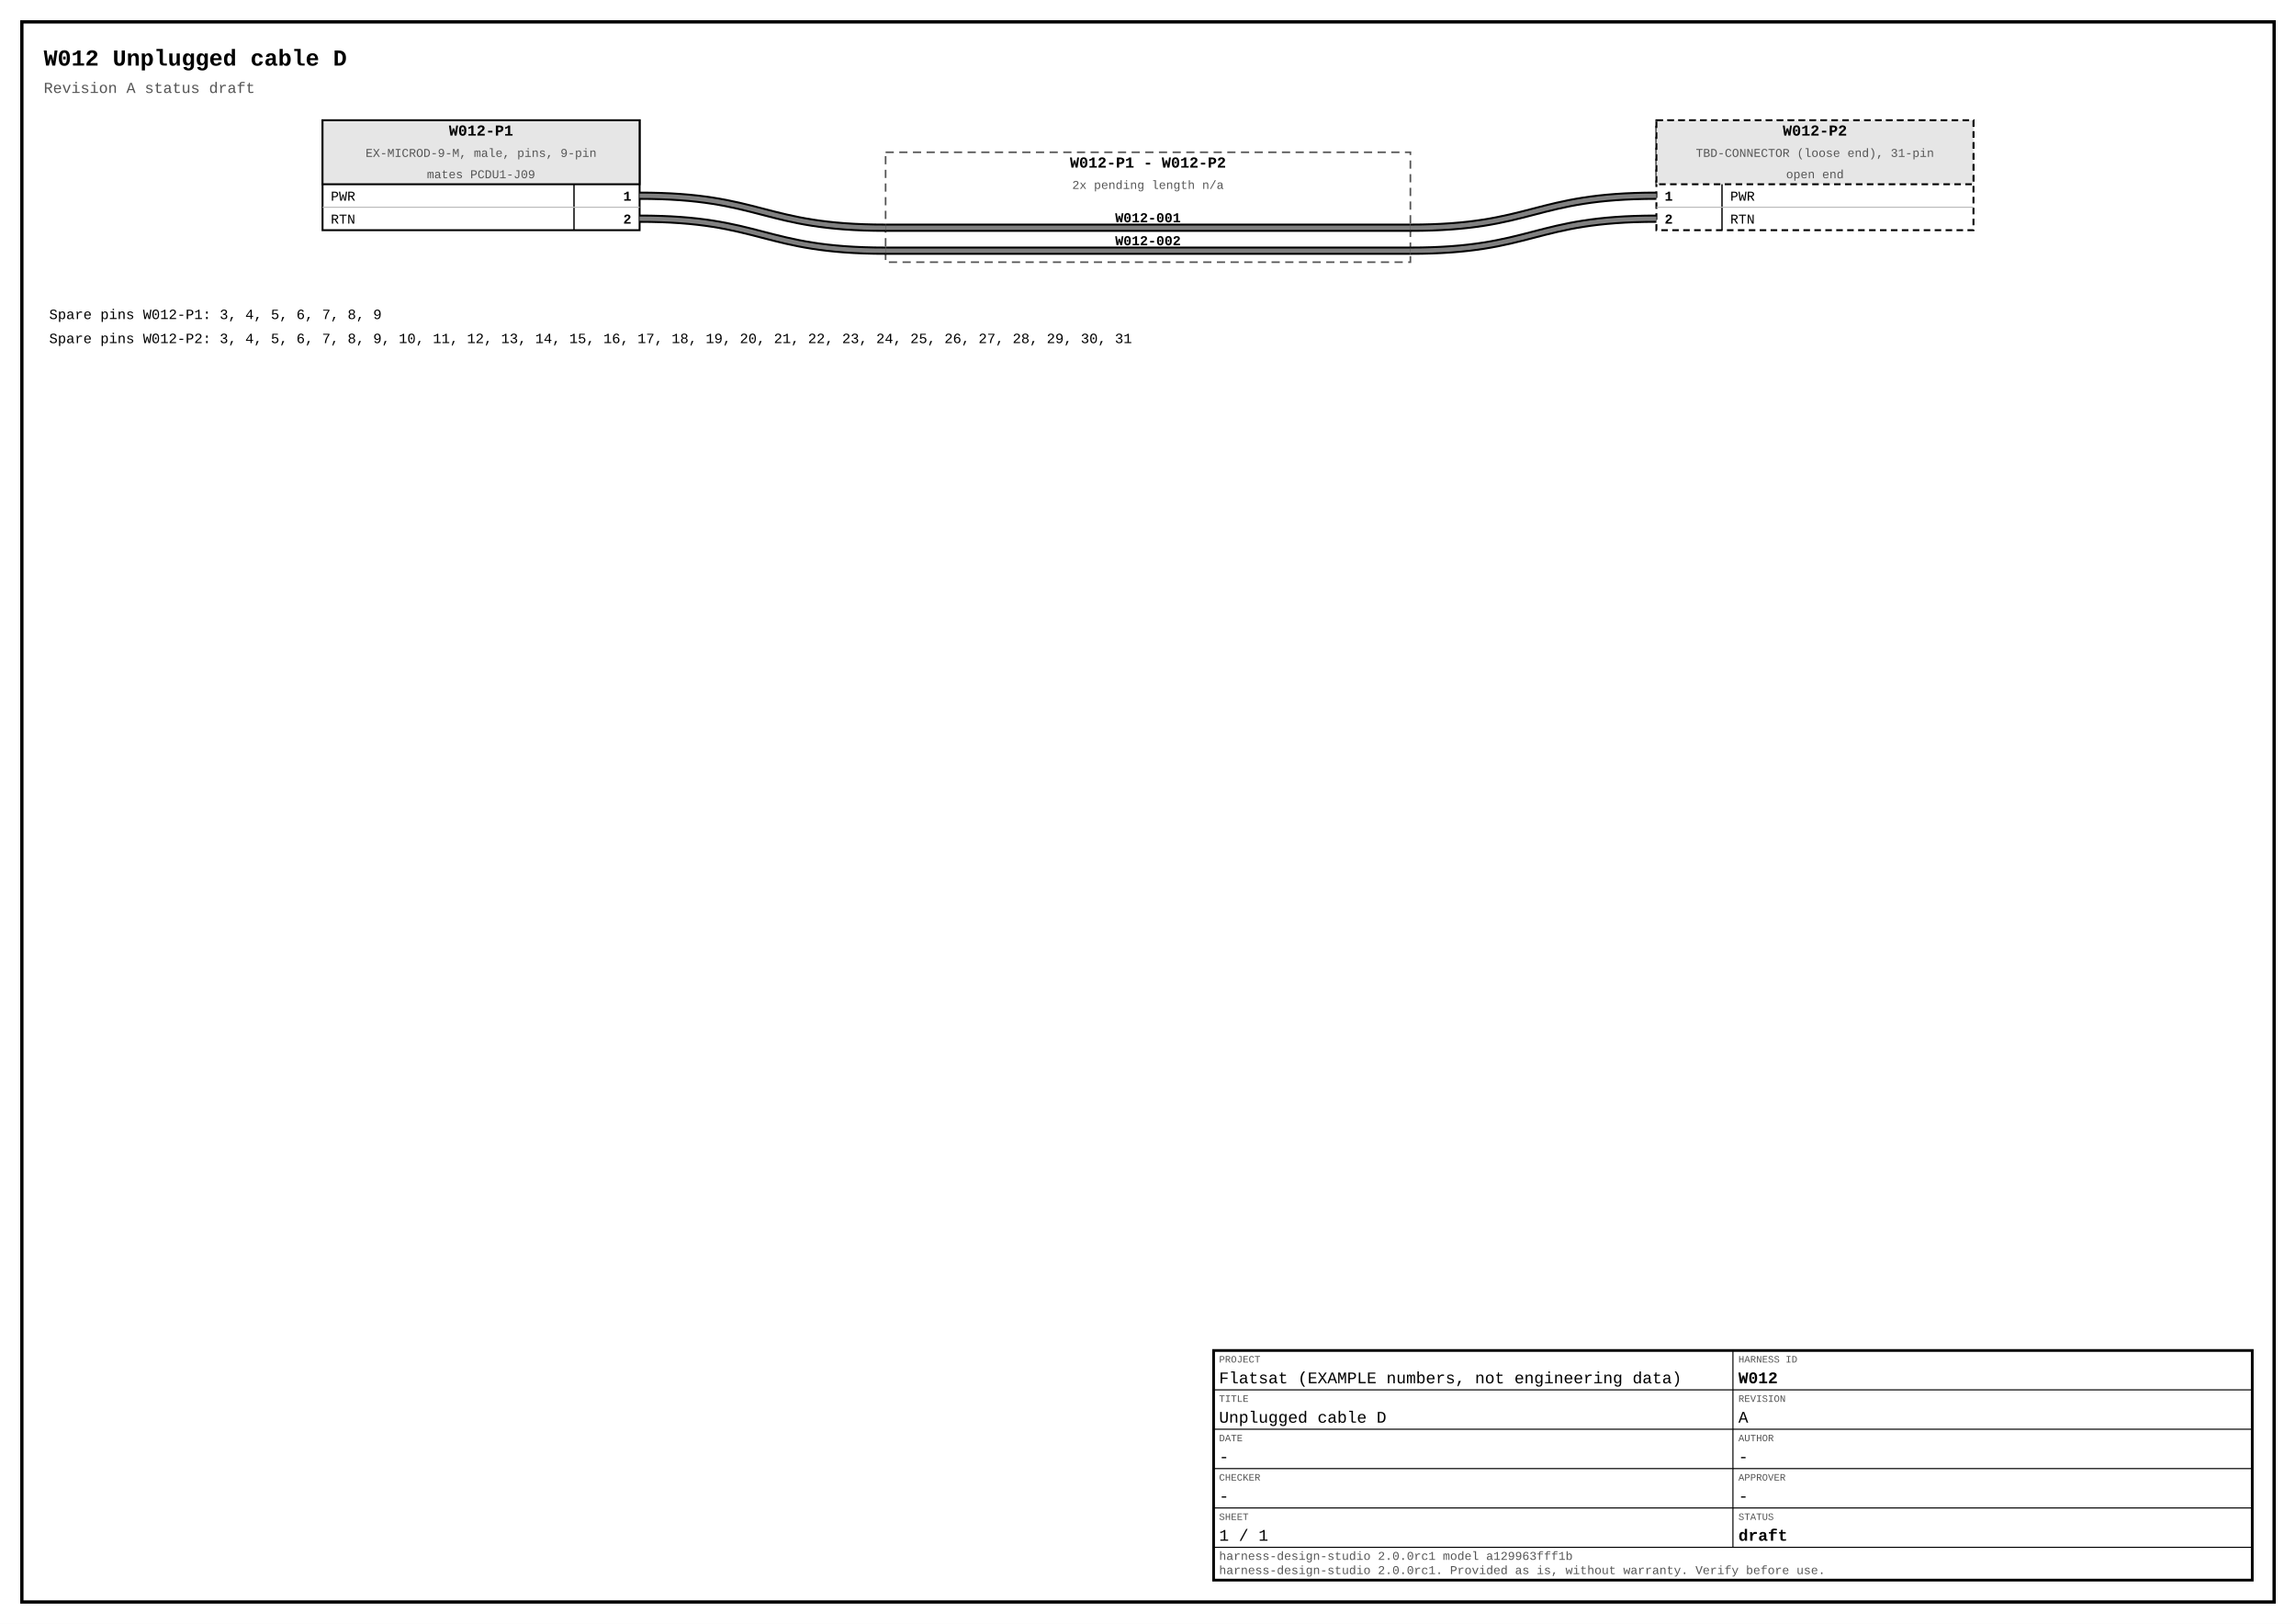
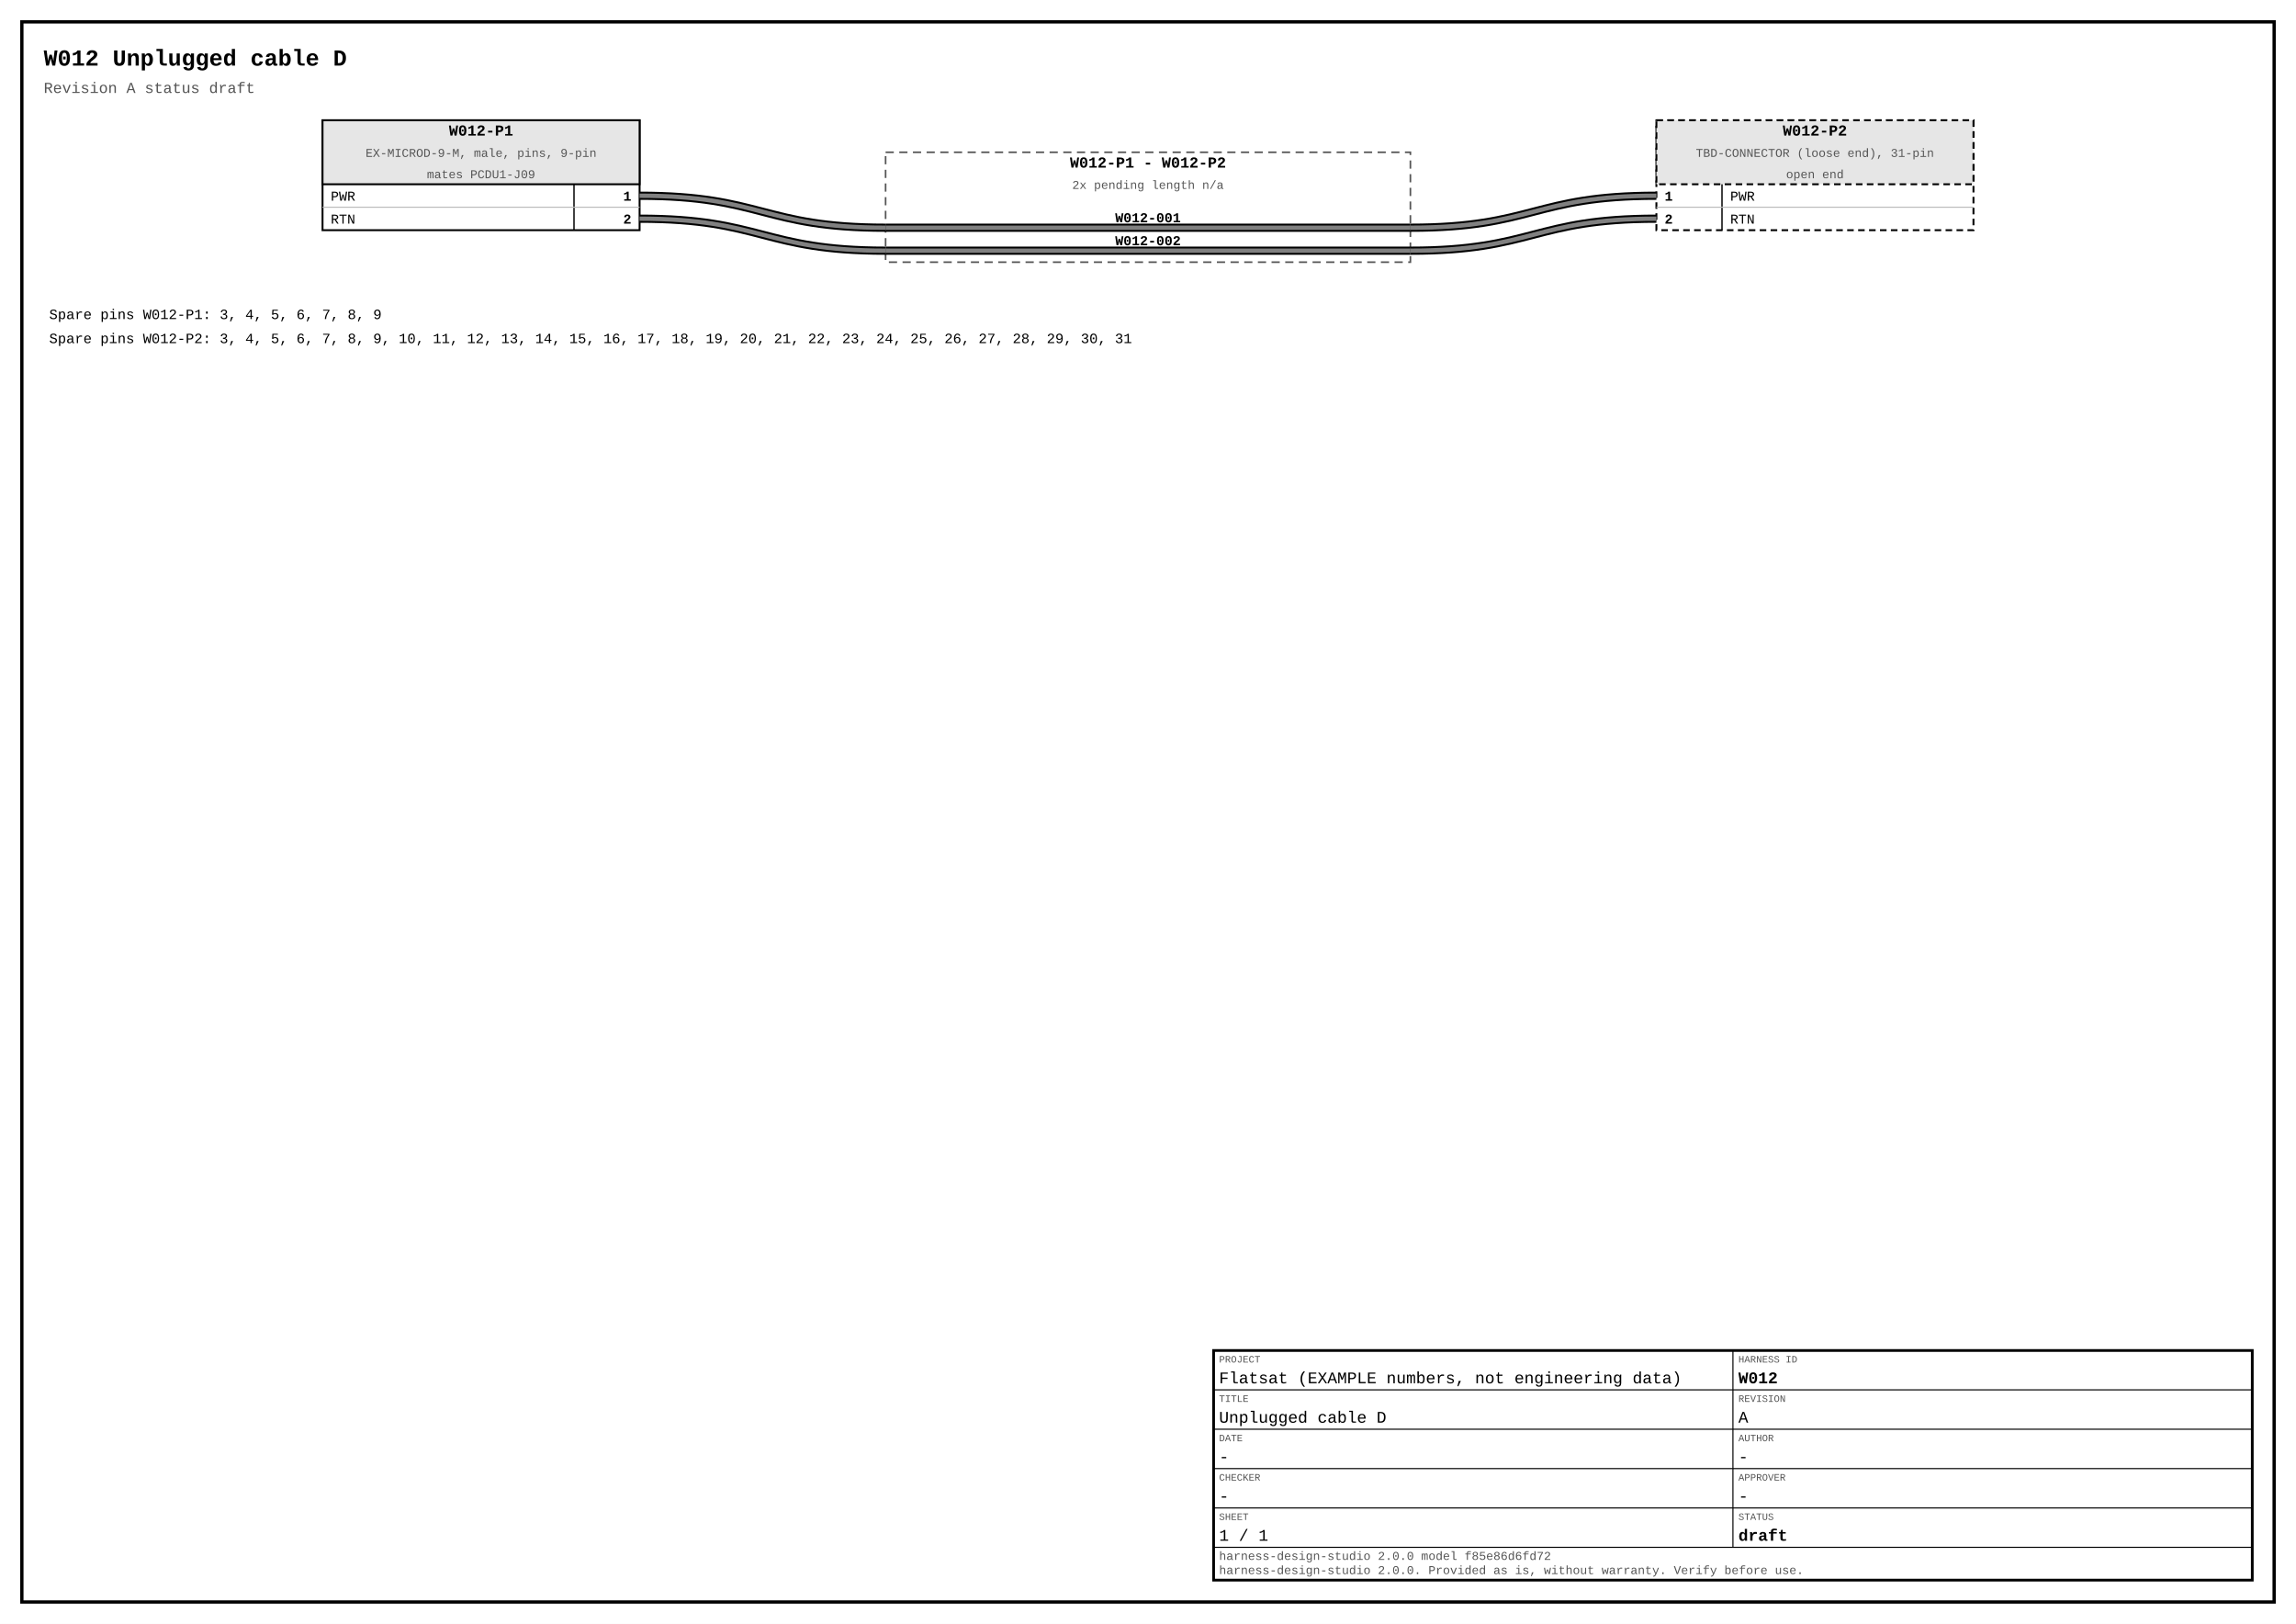
<svg xmlns="http://www.w3.org/2000/svg" width="420mm" height="297mm" viewBox="0 0 420 297" font-family="Courier New, Courier, monospace">
  <rect x="0" y="0" width="420" height="297" fill="#ffffff" />
  <rect x="4" y="4" width="412" height="289" fill="none" stroke="#000000" stroke-width="0.6" />
  <text x="8" y="12" font-size="4.2" font-weight="bold" text-anchor="start" fill="#000000">W012  Unplugged cable D</text>
  <text x="8" y="17" font-size="2.8" text-anchor="start" fill="#555555">Revision A  status draft</text>
  <rect x="59" y="22" width="58" height="20.1" fill="#ffffff" stroke="#000000" stroke-width="0.35" />
  <rect x="59" y="22" width="58" height="11.7" fill="#e6e6e6" stroke="#000000" stroke-width="0.35" />
  <text x="88" y="24.8" font-size="2.8" font-weight="bold" text-anchor="middle" fill="#000000">W012-P1</text>
  <text x="88" y="28.7" font-size="2.2" text-anchor="middle" fill="#555555">EX-MICROD-9-M, male, pins, 9-pin</text>
  <text x="88" y="32.6" font-size="2.2" text-anchor="middle" fill="#555555">mates PCDU1-J09</text>
  <line x1="105" y1="33.7" x2="105" y2="42.1" stroke="#000000" stroke-width="0.25" />
  <line x1="59" y1="37.9" x2="117" y2="37.9" stroke="#bbbbbb" stroke-width="0.2" />
  <text x="60.5" y="36.7" font-size="2.5" text-anchor="start" fill="#000000" data-ref="sig/W012-P1/1">PWR</text>
  <text x="115.5" y="36.7" font-size="2.5" font-weight="bold" text-anchor="end" fill="#000000" data-ref="pin/W012-P1/1">1</text>
  <text x="60.5" y="40.9" font-size="2.5" text-anchor="start" fill="#000000" data-ref="sig/W012-P1/2">RTN</text>
  <text x="115.5" y="40.9" font-size="2.5" font-weight="bold" text-anchor="end" fill="#000000" data-ref="pin/W012-P1/2">2</text>
  <rect x="303" y="22" width="58" height="20.1" fill="#ffffff" stroke="#000000" stroke-width="0.35" stroke-dasharray="1.2 0.8" />
  <rect x="303" y="22" width="58" height="11.7" fill="#e6e6e6" stroke="#000000" stroke-width="0.35" stroke-dasharray="1.2 0.8" />
  <text x="332" y="24.8" font-size="2.8" font-weight="bold" text-anchor="middle" fill="#000000">W012-P2</text>
  <text x="332" y="28.7" font-size="2.2" text-anchor="middle" fill="#555555" data-ref="part/W012-P2">TBD-CONNECTOR (loose end), 31-pin</text>
  <text x="332" y="32.6" font-size="2.2" text-anchor="middle" fill="#555555" data-ref="end/W012-P2">open end</text>
  <line x1="315" y1="33.7" x2="315" y2="42.1" stroke="#000000" stroke-width="0.25" />
  <line x1="303" y1="37.9" x2="361" y2="37.9" stroke="#bbbbbb" stroke-width="0.2" />
  <text x="304.5" y="36.7" font-size="2.5" font-weight="bold" text-anchor="start" fill="#000000" data-ref="pin/W012-P2/1">1</text>
  <text x="316.5" y="36.7" font-size="2.5" text-anchor="start" fill="#000000" data-ref="sig/W012-P2/1">PWR</text>
  <text x="304.5" y="40.9" font-size="2.5" font-weight="bold" text-anchor="start" fill="#000000" data-ref="pin/W012-P2/2">2</text>
  <text x="316.5" y="40.9" font-size="2.5" text-anchor="start" fill="#000000" data-ref="sig/W012-P2/2">RTN</text>
  <rect x="162" y="27.85" width="96" height="20.1" fill="none" stroke="#555555" stroke-width="0.3" stroke-dasharray="1.5 1" />
  <text x="210" y="30.65" font-size="2.8" font-weight="bold" text-anchor="middle" fill="#000000">W012-P1 - W012-P2</text>
  <text x="210" y="34.55" font-size="2.2" text-anchor="middle" fill="#555555">2x  pending  length n/a</text>
  <path d="M 117 35.8 C 139.5 35.8 139.5 41.65 162 41.65" fill="none" stroke="#000000" stroke-width="1.5" />
  <line x1="162" y1="41.65" x2="258" y2="41.65" stroke="#000000" stroke-width="1.5" />
  <path d="M 258 41.65 C 280.5 41.65 280.5 35.8 303 35.8" fill="none" stroke="#000000" stroke-width="1.5" />
  <path d="M 117 35.8 C 139.5 35.8 139.5 41.65 162 41.65" fill="none" stroke="#808080" stroke-width="0.8" />
  <line x1="162" y1="41.65" x2="258" y2="41.65" stroke="#808080" stroke-width="0.8" />
  <path d="M 258 41.65 C 280.5 41.65 280.5 35.8 303 35.8" fill="none" stroke="#808080" stroke-width="0.8" />
  <text x="210" y="40.65" font-size="2.5" font-weight="bold" text-anchor="middle" fill="#000000">W012-001</text>
  <path d="M 117 40 C 139.5 40 139.5 45.85 162 45.85" fill="none" stroke="#000000" stroke-width="1.5" />
  <line x1="162" y1="45.85" x2="258" y2="45.85" stroke="#000000" stroke-width="1.5" />
  <path d="M 258 45.85 C 280.5 45.85 280.5 40 303 40" fill="none" stroke="#000000" stroke-width="1.5" />
  <path d="M 117 40 C 139.5 40 139.5 45.85 162 45.85" fill="none" stroke="#808080" stroke-width="0.8" />
  <line x1="162" y1="45.85" x2="258" y2="45.85" stroke="#808080" stroke-width="0.8" />
  <path d="M 258 45.85 C 280.5 45.85 280.5 40 303 40" fill="none" stroke="#808080" stroke-width="0.8" />
  <text x="210" y="44.85" font-size="2.5" font-weight="bold" text-anchor="middle" fill="#000000">W012-002</text>
  <text x="9" y="58.35" font-size="2.6" text-anchor="start" fill="#000000">Spare pins W012-P1: 3, 4, 5, 6, 7, 8, 9</text>
  <text x="9" y="62.75" font-size="2.6" text-anchor="start" fill="#000000">Spare pins W012-P2: 3, 4, 5, 6, 7, 8, 9, 10, 11, 12, 13, 14, 15, 16, 17, 18, 19, 20, 21, 22, 23, 24, 25, 26, 27, 28, 29, 30, 31</text>
  <rect x="222" y="247" width="190" height="42" fill="none" stroke="#000000" stroke-width="0.5" />
  <line x1="222" y1="247" x2="317" y2="247" stroke="#000000" stroke-width="0.2" />
  <text x="223" y="249.2" font-size="1.8" text-anchor="start" fill="#555555">PROJECT</text>
  <text x="223" y="253" font-size="3" text-anchor="start" fill="#000000">Flatsat (EXAMPLE numbers, not engineering data)</text>
  <line x1="317" y1="247" x2="412" y2="247" stroke="#000000" stroke-width="0.2" />
  <text x="318" y="249.2" font-size="1.8" text-anchor="start" fill="#555555">HARNESS ID</text>
  <text x="318" y="253" font-size="3" font-weight="bold" text-anchor="start" fill="#000000">W012</text>
  <line x1="222" y1="254.2" x2="317" y2="254.2" stroke="#000000" stroke-width="0.2" />
  <text x="223" y="256.4" font-size="1.8" text-anchor="start" fill="#555555">TITLE</text>
  <text x="223" y="260.2" font-size="3" text-anchor="start" fill="#000000">Unplugged cable D</text>
  <line x1="317" y1="254.2" x2="412" y2="254.2" stroke="#000000" stroke-width="0.2" />
  <text x="318" y="256.4" font-size="1.8" text-anchor="start" fill="#555555">REVISION</text>
  <text x="318" y="260.2" font-size="3" text-anchor="start" fill="#000000">A</text>
  <line x1="222" y1="261.4" x2="317" y2="261.4" stroke="#000000" stroke-width="0.2" />
  <text x="223" y="263.6" font-size="1.8" text-anchor="start" fill="#555555">DATE</text>
  <text x="223" y="267.4" font-size="3" text-anchor="start" fill="#000000">-</text>
  <line x1="317" y1="261.4" x2="412" y2="261.4" stroke="#000000" stroke-width="0.2" />
  <text x="318" y="263.6" font-size="1.8" text-anchor="start" fill="#555555">AUTHOR</text>
  <text x="318" y="267.4" font-size="3" text-anchor="start" fill="#000000">-</text>
  <line x1="222" y1="268.6" x2="317" y2="268.6" stroke="#000000" stroke-width="0.2" />
  <text x="223" y="270.8" font-size="1.8" text-anchor="start" fill="#555555">CHECKER</text>
  <text x="223" y="274.6" font-size="3" text-anchor="start" fill="#000000">-</text>
  <line x1="317" y1="268.6" x2="412" y2="268.6" stroke="#000000" stroke-width="0.2" />
  <text x="318" y="270.8" font-size="1.8" text-anchor="start" fill="#555555">APPROVER</text>
  <text x="318" y="274.6" font-size="3" text-anchor="start" fill="#000000">-</text>
  <line x1="222" y1="275.8" x2="317" y2="275.8" stroke="#000000" stroke-width="0.2" />
  <text x="223" y="278" font-size="1.8" text-anchor="start" fill="#555555">SHEET</text>
  <text x="223" y="281.8" font-size="3" text-anchor="start" fill="#000000">1 / 1</text>
  <line x1="317" y1="275.8" x2="412" y2="275.8" stroke="#000000" stroke-width="0.2" />
  <text x="318" y="278" font-size="1.8" text-anchor="start" fill="#555555">STATUS</text>
  <text x="318" y="281.8" font-size="3" font-weight="bold" text-anchor="start" fill="#000000">draft</text>
  <line x1="317" y1="247" x2="317" y2="283" stroke="#000000" stroke-width="0.2" />
  <line x1="222" y1="283" x2="412" y2="283" stroke="#000000" stroke-width="0.2" />
-   <text x="223" y="285.3" font-size="2.2" text-anchor="start" fill="#555555">harness-design-studio 2.0.0rc1 model a129963fff1b</text>
-   <text x="223" y="287.9" font-size="2.2" text-anchor="start" fill="#555555">harness-design-studio 2.0.0rc1. Provided as is, without warranty. Verify before use.</text>
+   <text x="223" y="285.3" font-size="2.2" text-anchor="start" fill="#555555">harness-design-studio 2.0.0 model f85e86d6fd72</text>
+   <text x="223" y="287.9" font-size="2.2" text-anchor="start" fill="#555555">harness-design-studio 2.0.0. Provided as is, without warranty. Verify before use.</text>
</svg>
